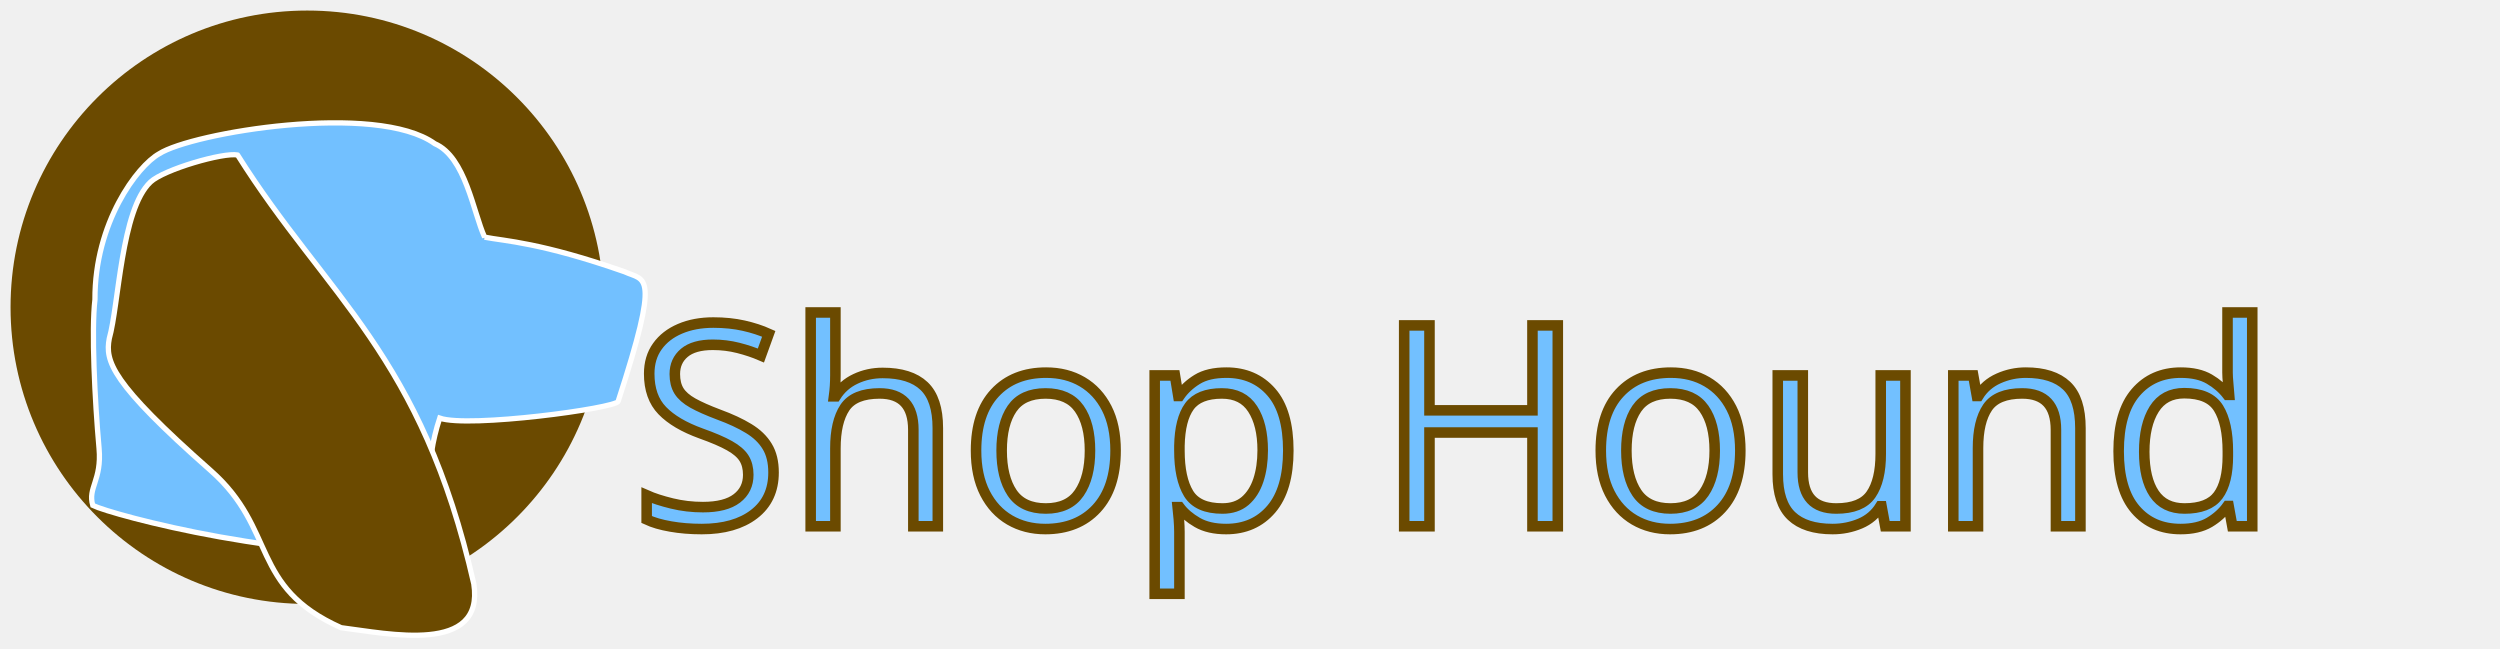
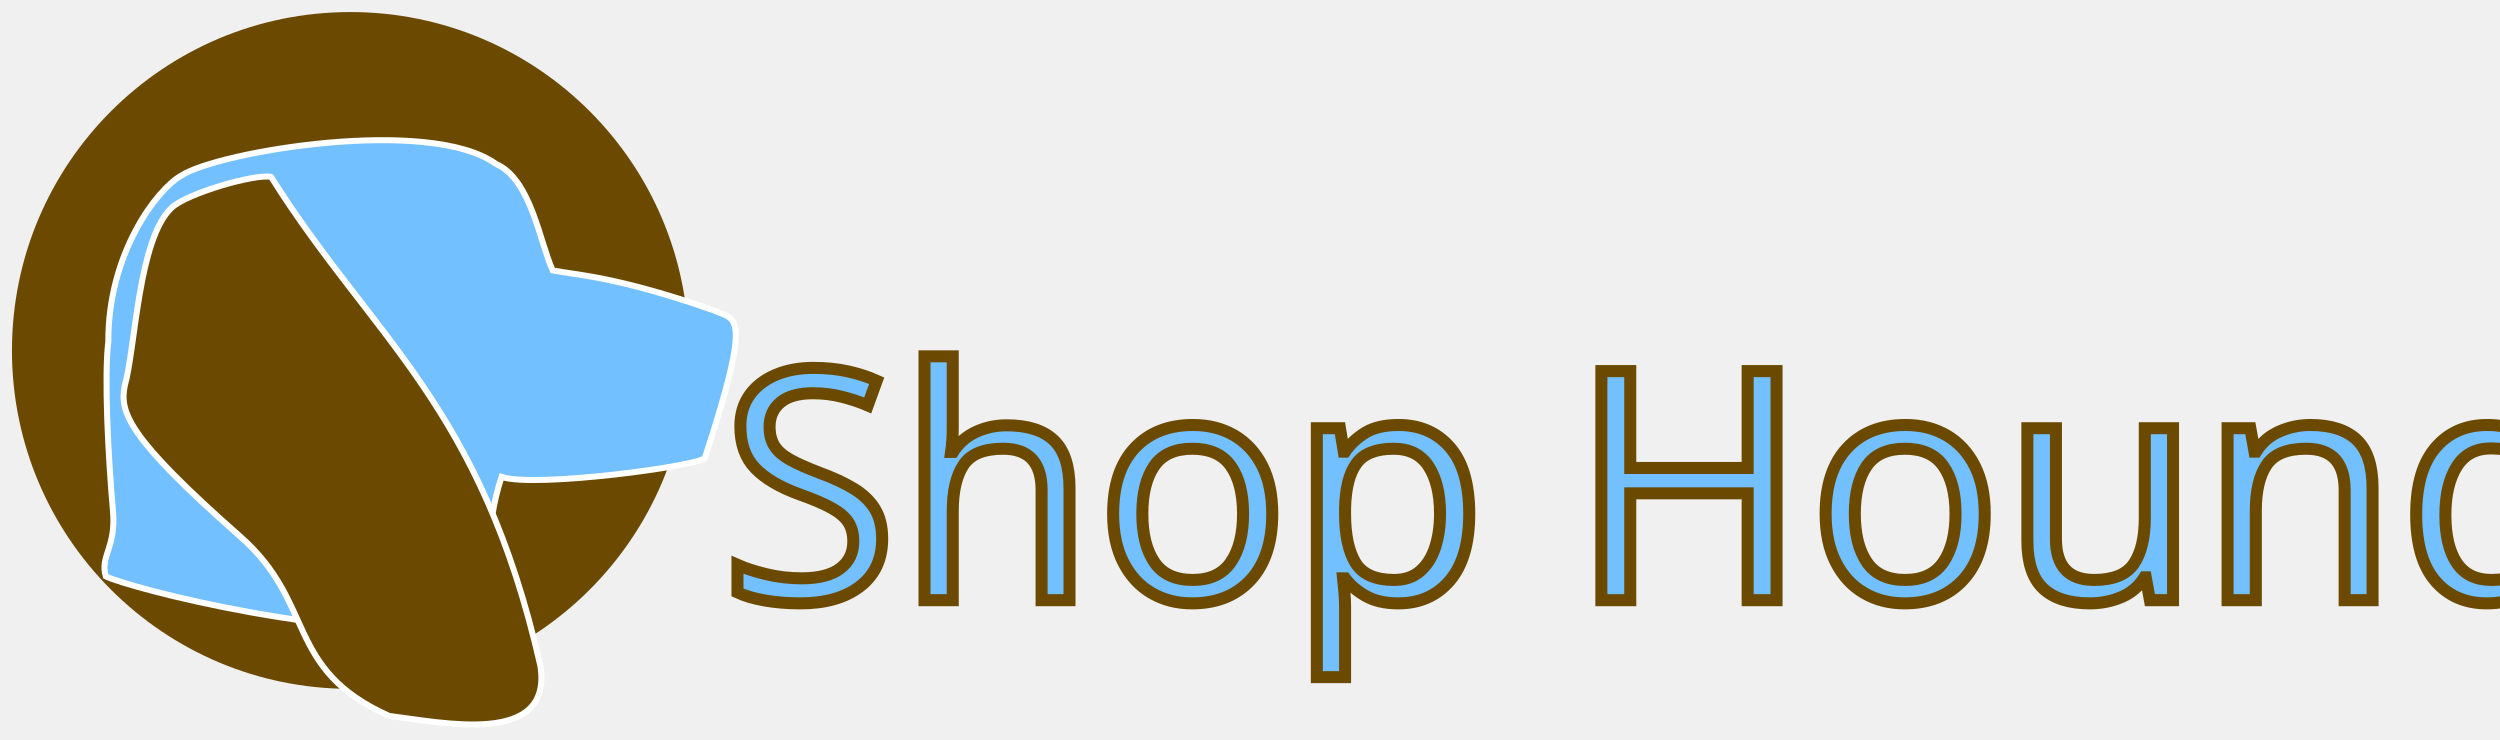
- <svg xmlns="http://www.w3.org/2000/svg" width="2370.059" height="614.745" viewBox="0 0 627.078 162.651" version="1.1" id="svg8">
-   <defs id="defs2" />
-   <g id="layer1" transform="translate(-10.66303,-47.42065)" />
+ <svg xmlns="http://www.w3.org/2000/svg" version="1.1" id="svg8" x="0px" y="0px" viewBox="0 0 2078.2 614.7" style="enable-background:new 0 0 2078.2 614.7;" xml:space="preserve">
+   <style type="text/css">
+ 	.st0{fill:#72C0FF;}
+ 	.st1{font-family:'ArialMT';}
+ 	.st2{font-size:266.667px;}
+ 	.st3{fill:none;stroke:#6B4A00;stroke-width:10;stroke-miterlimit:15.118;}
+ 	.st4{fill:#6B4A00;}
+ 	.st5{fill:#72C0FF;stroke:#FFFFFF;stroke-width:5;stroke-miterlimit:15.118;}
+ 	.st6{fill:#6B4A00;stroke:#FFFFFF;stroke-width:5;stroke-linecap:round;stroke-linejoin:round;stroke-miterlimit:15.118;}
+ </style>
+   <g id="layer1" transform="translate(-10.66303,-47.42065)">
+ </g>
  <g id="layer2" transform="translate(9.139074,10.52229)">
-     <text xml:space="preserve" style="font-style:normal;font-variant:normal;font-weight:normal;font-stretch:normal;font-size:70.556px;line-height:0.95;font-family:'Days One';-inkscape-font-specification:'Days One, Normal';font-variant-ligatures:normal;font-variant-caps:normal;font-variant-numeric:normal;font-variant-east-asian:normal;fill:#72c0ff;fill-opacity:1;stroke:#6b4a00;stroke-width:2.646;stroke-miterlimit:4;stroke-dasharray:none;stroke-opacity:1" x="149.468" y="121.477" id="text855">
-       <tspan id="tspan853" x="149.468" y="121.477" style="font-style:normal;font-variant:normal;font-weight:normal;font-stretch:normal;font-size:70.556px;font-family:'Days One';-inkscape-font-specification:'Days One, Normal';font-variant-ligatures:normal;font-variant-caps:normal;font-variant-numeric:normal;font-variant-east-asian:normal;fill:#72c0ff;fill-opacity:1;stroke:#6b4a00;stroke-width:2.646;stroke-miterlimit:4;stroke-dasharray:none;stroke-opacity:1">Shop Hound</tspan>
-     </text>
-     <circle style="fill:#6b4a00;fill-opacity:1;stroke:none;stroke-width:2.461;stroke-linecap:round;stroke-linejoin:round;paint-order:markers fill stroke" id="path833" cx="67.928" cy="66.545" r="74.421" />
-     <path style="fill:#72c0ff;fill-opacity:1;stroke:#ffffff;stroke-width:1.323;stroke-linecap:butt;stroke-linejoin:miter;stroke-miterlimit:4;stroke-dasharray:none;stroke-opacity:1" d="m 112.421,48.974 c 5.036,0.966 14.043,1.292 35.129,8.679 5.094,2.371 9.084,-0.479 -1.644,32.505 -0.604,1.727 -37.47,6.731 -44.749,4.199 -3.79,11.528 -3.169,22.351 0.471,33.327 -36.468,3.482 -82.854,-9.116 -87.496,-11.436 -1.314,-4.442 2.287,-6.278 1.578,-14.277 -1.087,-12.261 -1.946,-29.687 -1.032,-37.346 -0.089,-19.278 10.613,-33.509 16.106,-36.577 8.156,-5.252 54.484,-13.076 69.14,-2.529 7.725,3.358 9.635,17.189 12.497,23.456 z" id="path881" />
-     <path style="fill:#6b4a00;fill-opacity:1;stroke:#ffffff;stroke-width:1.323;stroke-linecap:round;stroke-linejoin:round;stroke-miterlimit:4;stroke-dasharray:none;stroke-opacity:1" d="m 18.273,74.38 c -1.062,5.657 0.328,11.003 25.447,33.133 16.755,14.76 9.674,29.131 32.71,39.413 11.776,1.467 36.015,6.799 33.277,-10.991 C 96.644,78.363 72.896,64.08 50.456,28.356 c -3.513,-0.707 -18.466,3.601 -21.845,6.776 -7.381,6.936 -7.933,30.844 -10.337,39.247 z" id="path886" />
+     <text transform="matrix(1 0 0 1 590.3199 488.3724)" class="st0 st1 st2">Shop Hound</text>
+     <text transform="matrix(1 0 0 1 590.3199 488.3724)" class="st3 st1 st2">Shop Hound</text>
+     <circle id="path833" class="st4" cx="282.1" cy="280.8" r="281.3">
+ 	</circle>
+     <path id="path881" class="st5" d="M450.3,214.3c19,3.7,53.1,4.9,132.8,32.8   c19.3,9,34.3-1.8-6.2,122.9c-2.3,6.5-141.6,25.4-169.1,15.9c-14.3,43.6-12,84.5,1.8,126C271.7,525,96.4,477.4,78.8,468.6   c-5-16.8,8.6-23.7,6-54c-4.1-46.3-7.4-112.2-3.9-141.1c-0.3-72.9,40.1-126.6,60.9-138.2c30.8-19.8,205.9-49.4,261.3-9.6   C432.3,138.4,439.5,190.7,450.3,214.3L450.3,214.3z" />
+     <path id="path886" class="st6" d="M94.5,310.4c-4,21.4,1.2,41.6,96.2,125.2   c63.3,55.8,36.6,110.1,123.6,149c44.5,5.5,136.1,25.7,125.8-41.5c-49.4-217.6-139.1-271.6-223.9-406.6   c-13.3-2.7-69.8,13.6-82.6,25.6C105.6,188.2,103.6,278.6,94.5,310.4z" />
  </g>
-   <g id="layer3" transform="translate(9.139074,10.52229)" />
+   <g id="layer3" transform="translate(9.139074,10.52229)">
+ </g>
</svg>
